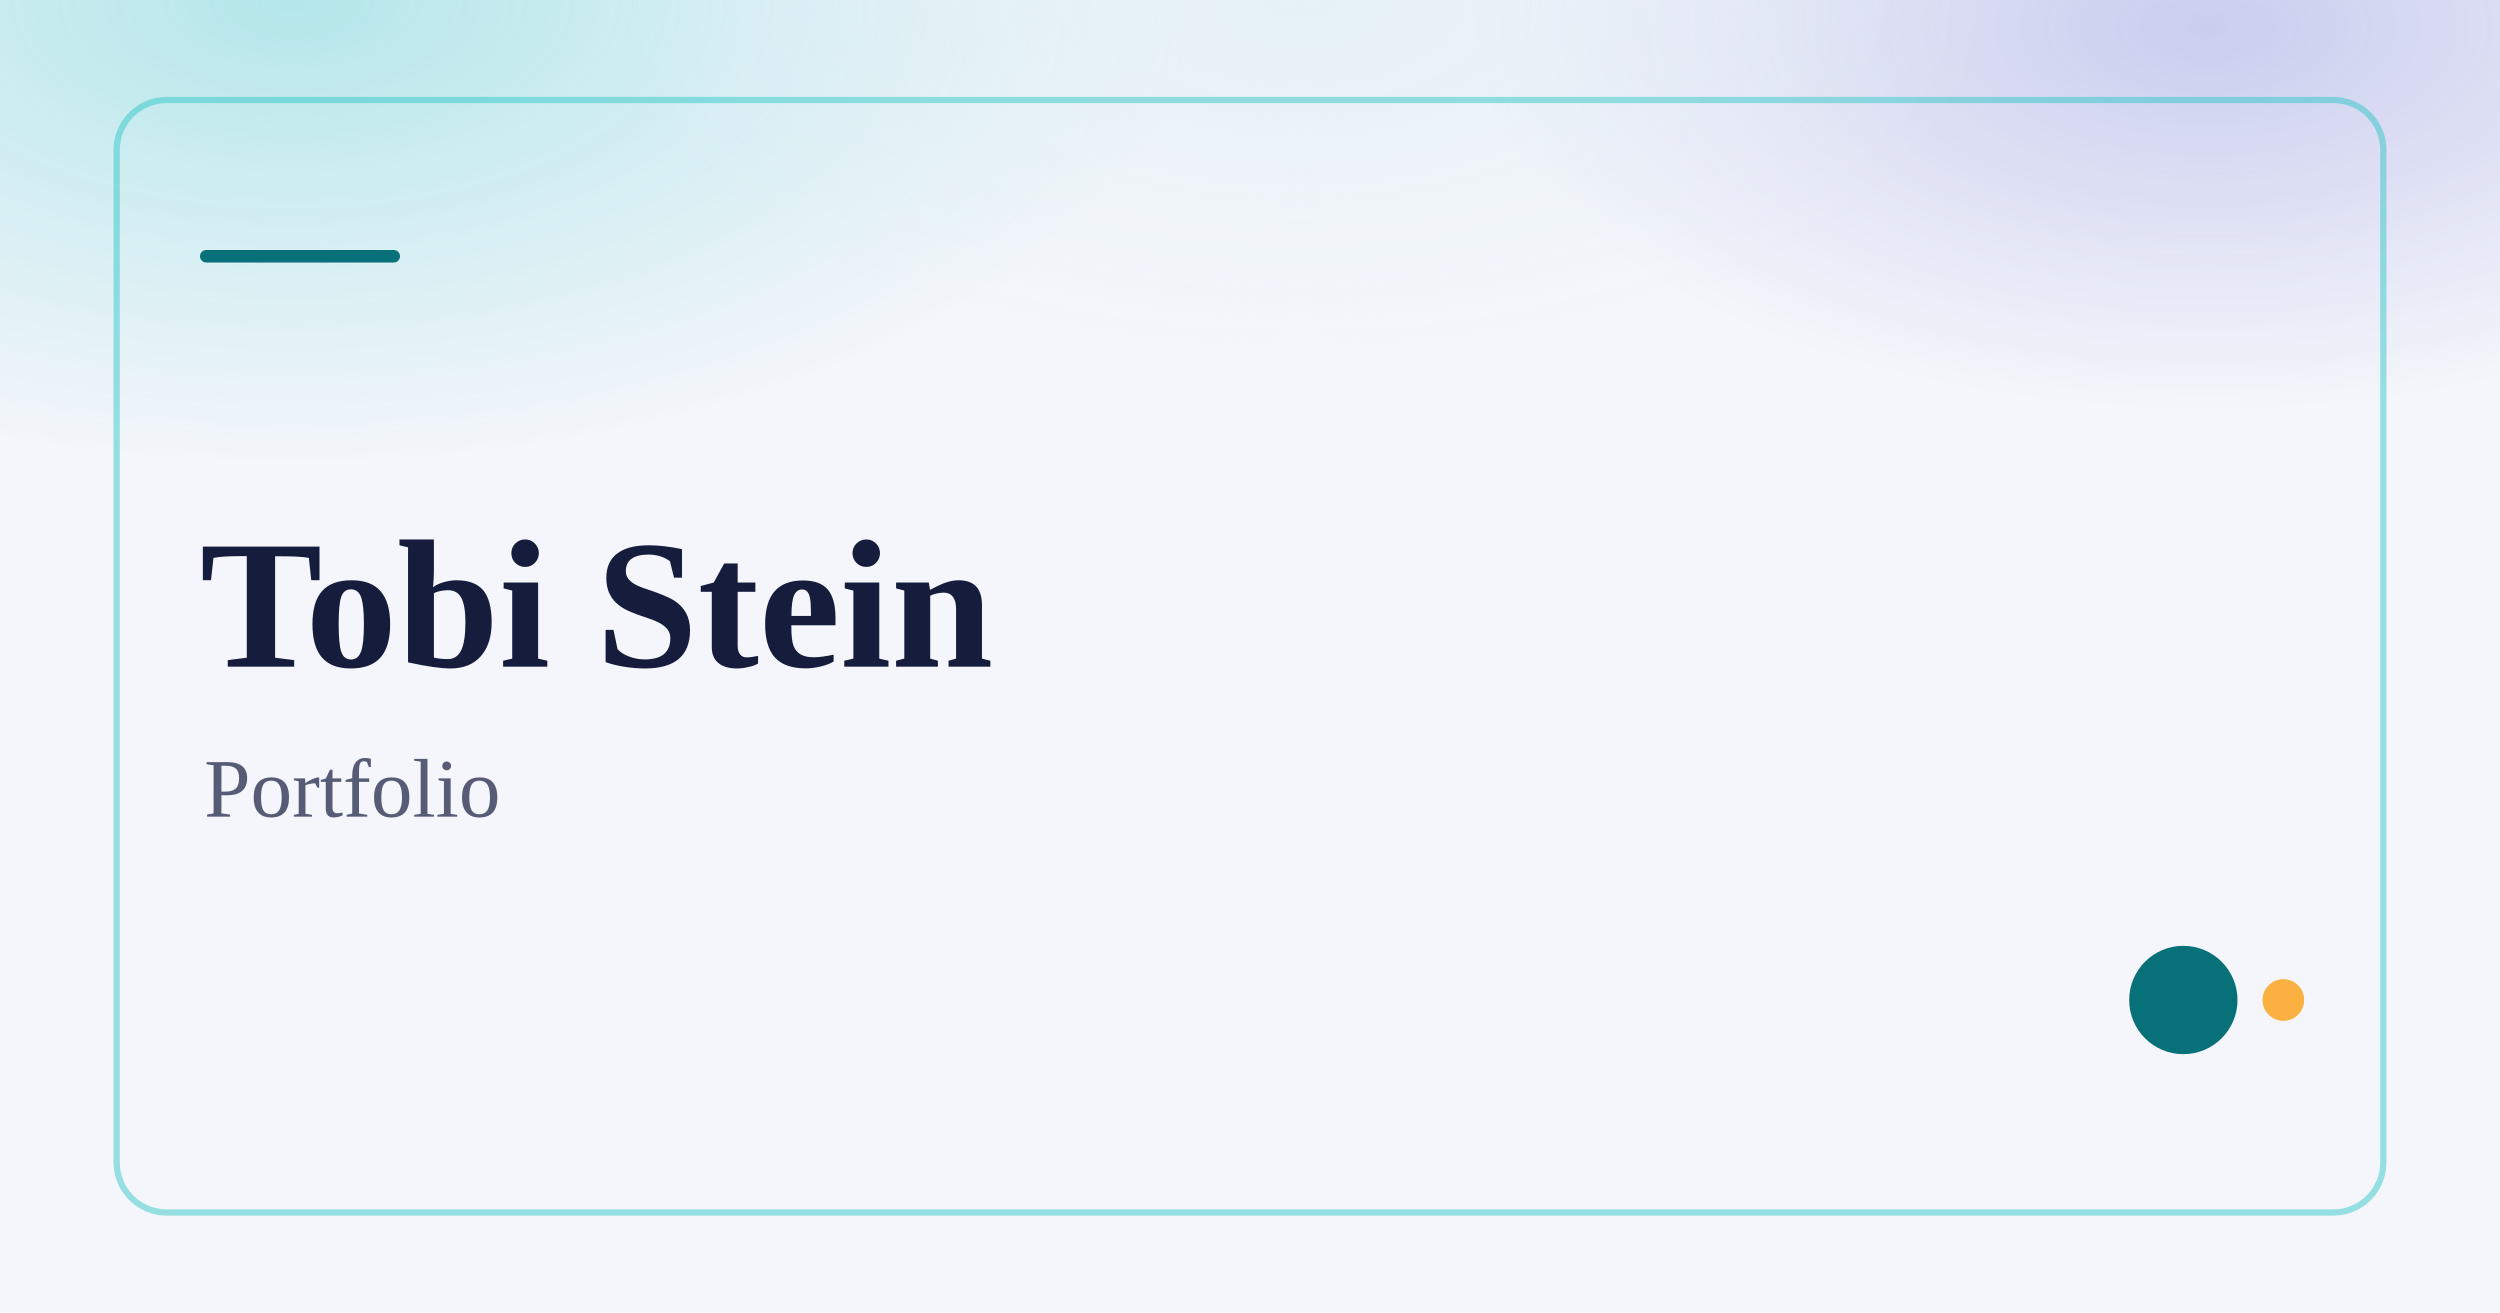
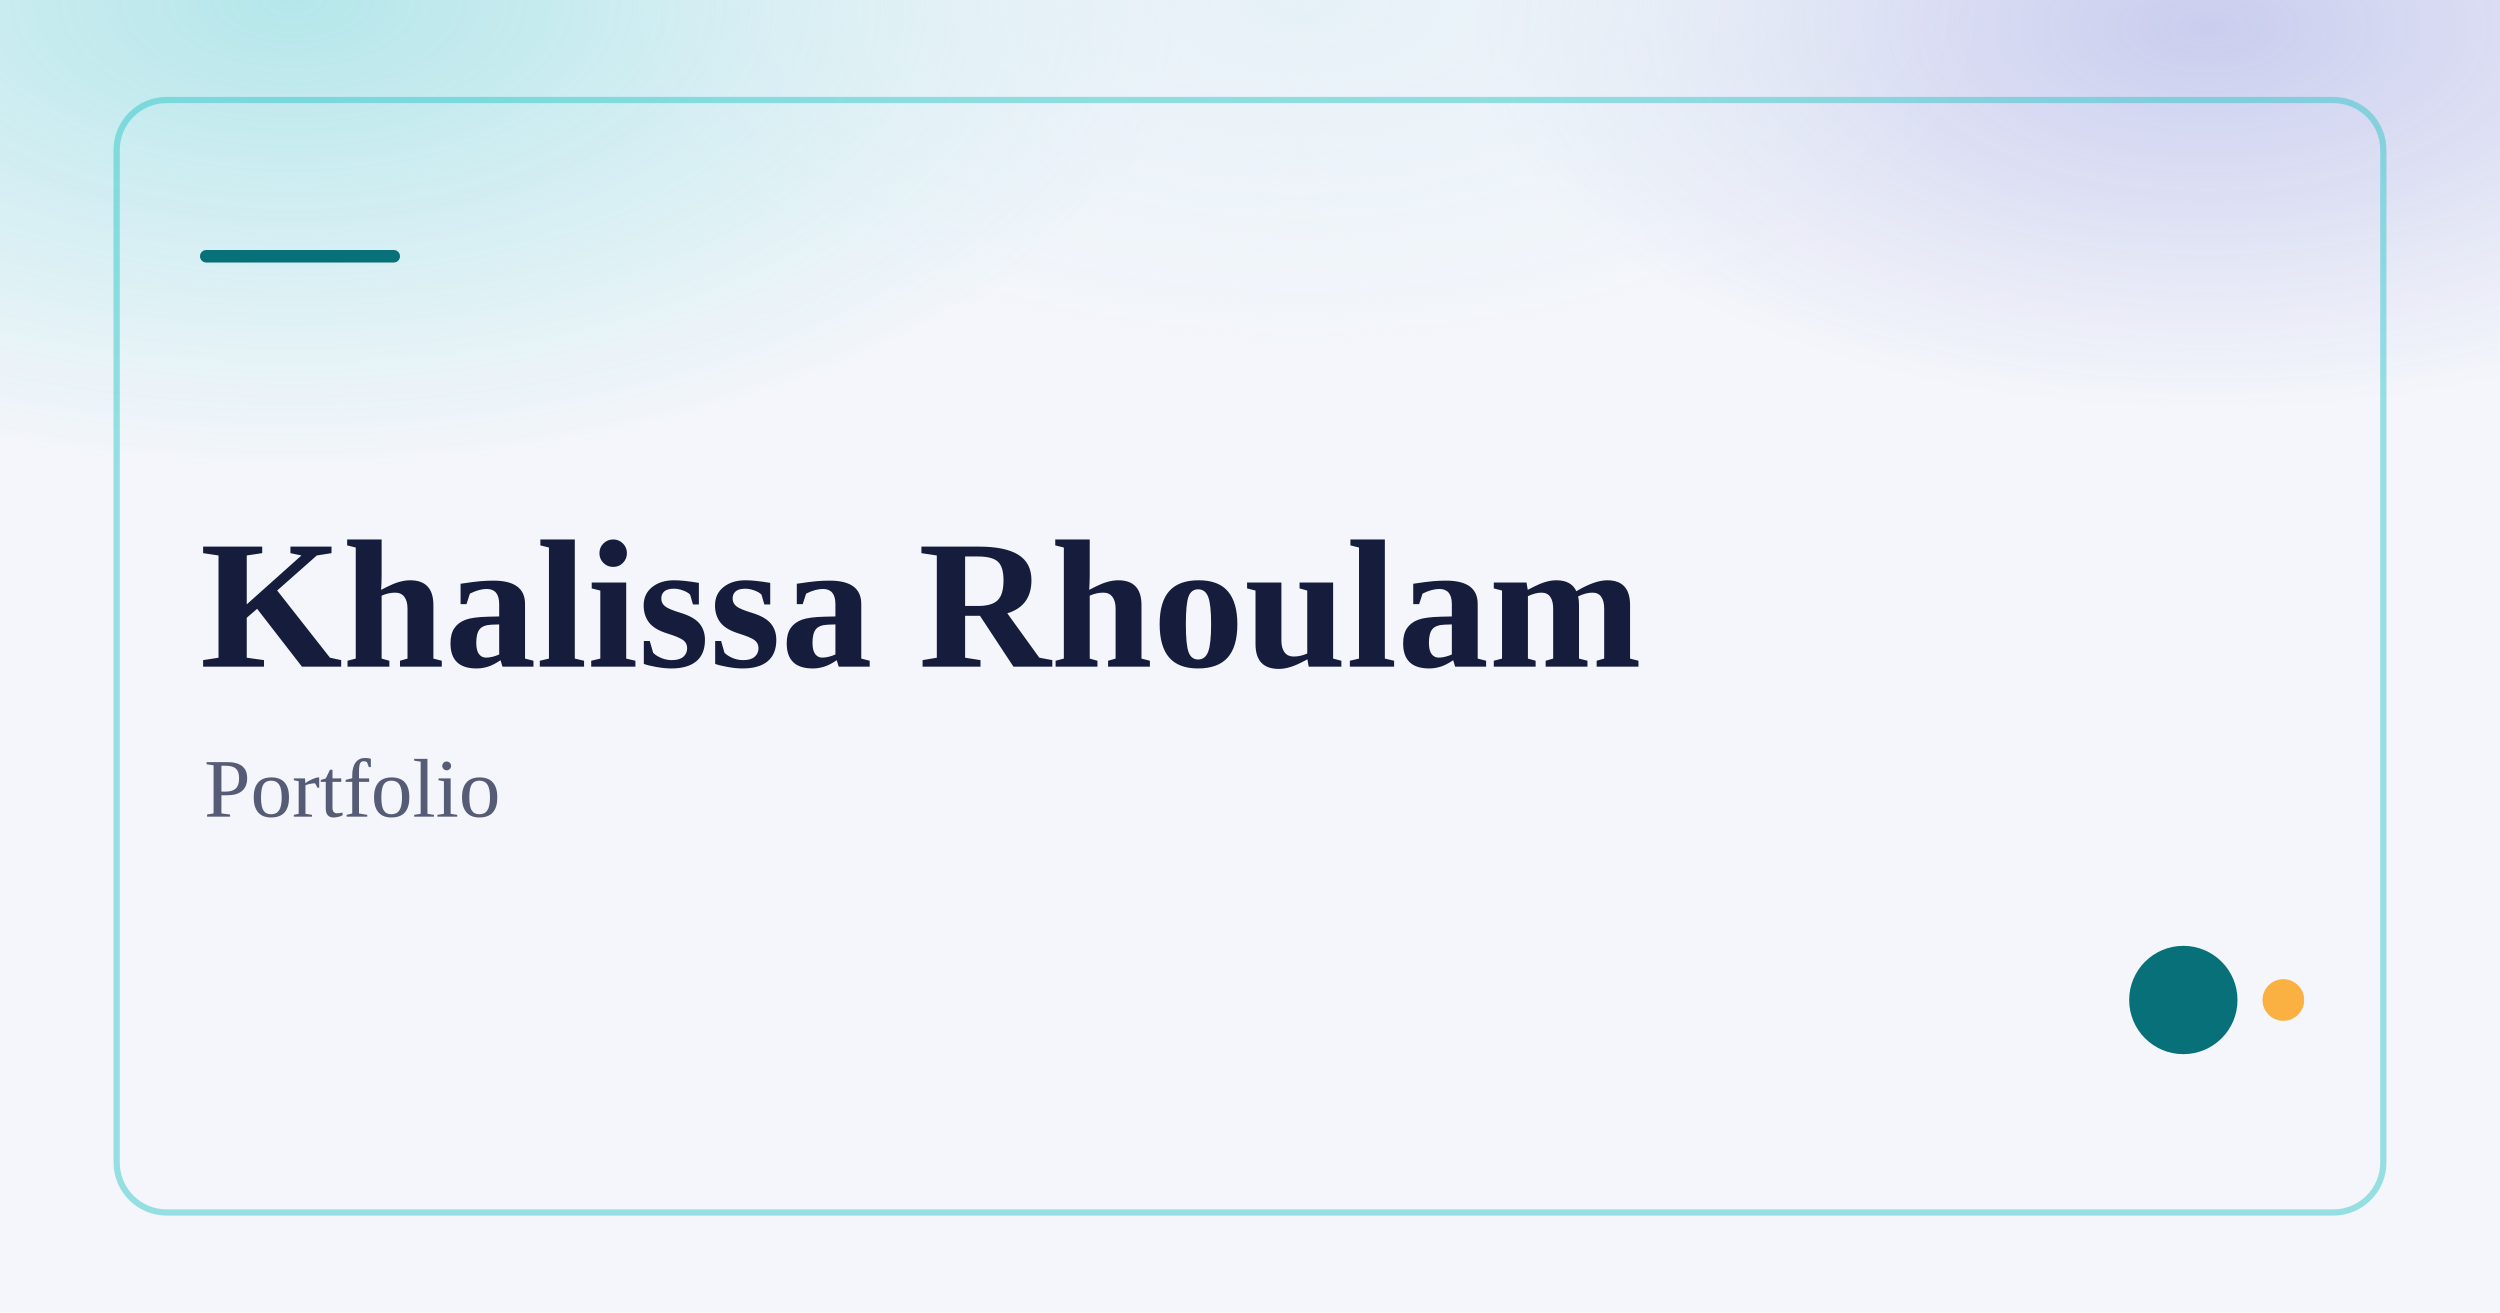
<svg xmlns="http://www.w3.org/2000/svg" width="1200" height="630" viewBox="0 0 1200 630">
  <defs>
    <radialGradient id="halo-left" cx="0.12" cy="0" r="0.55">
      <stop offset="0" stop-color="#22c3c3" stop-opacity="0.30" />
      <stop offset="0.65" stop-color="#22c3c3" stop-opacity="0" />
    </radialGradient>
    <radialGradient id="halo-right" cx="0.88" cy="0.02" r="0.45">
      <stop offset="0" stop-color="#454dc4" stop-opacity="0.24" />
      <stop offset="0.65" stop-color="#454dc4" stop-opacity="0" />
    </radialGradient>
    <radialGradient id="halo-center" cx="0.52" cy="0" r="0.38">
      <stop offset="0" stop-color="#e0eff5" stop-opacity="0.7" />
      <stop offset="0.72" stop-color="#e0eff5" stop-opacity="0" />
    </radialGradient>
  </defs>
  <rect width="1200" height="630" fill="#f4f6fb" />
  <rect width="1200" height="630" fill="url(#halo-left)" />
  <rect width="1200" height="630" fill="url(#halo-right)" />
  <rect width="1200" height="630" fill="url(#halo-center)" />
  <rect x="56" y="48" width="1088" height="534" rx="24" fill="none" stroke="#22c3c3" stroke-opacity="0.45" stroke-width="3" />
  <rect x="96" y="120" width="96" height="6" rx="3" fill="#087078" />
-   <text x="96" y="320" font-family="Georgia, 'Times New Roman', serif" font-size="88" font-weight="600" fill="#151c3c">Tobi Stein</text>
+   <text x="96" y="320" font-family="Georgia, 'Times New Roman', serif" font-size="88" font-weight="600" fill="#151c3c">Khalissa Rhoulam</text>
  <text x="98" y="392" font-family="Georgia, 'Times New Roman', serif" font-size="40" fill="#565c76">Portfolio</text>
  <circle cx="1048" cy="480" r="26" fill="#087078" />
  <circle cx="1096" cy="480" r="10" fill="#fab142" />
</svg>
